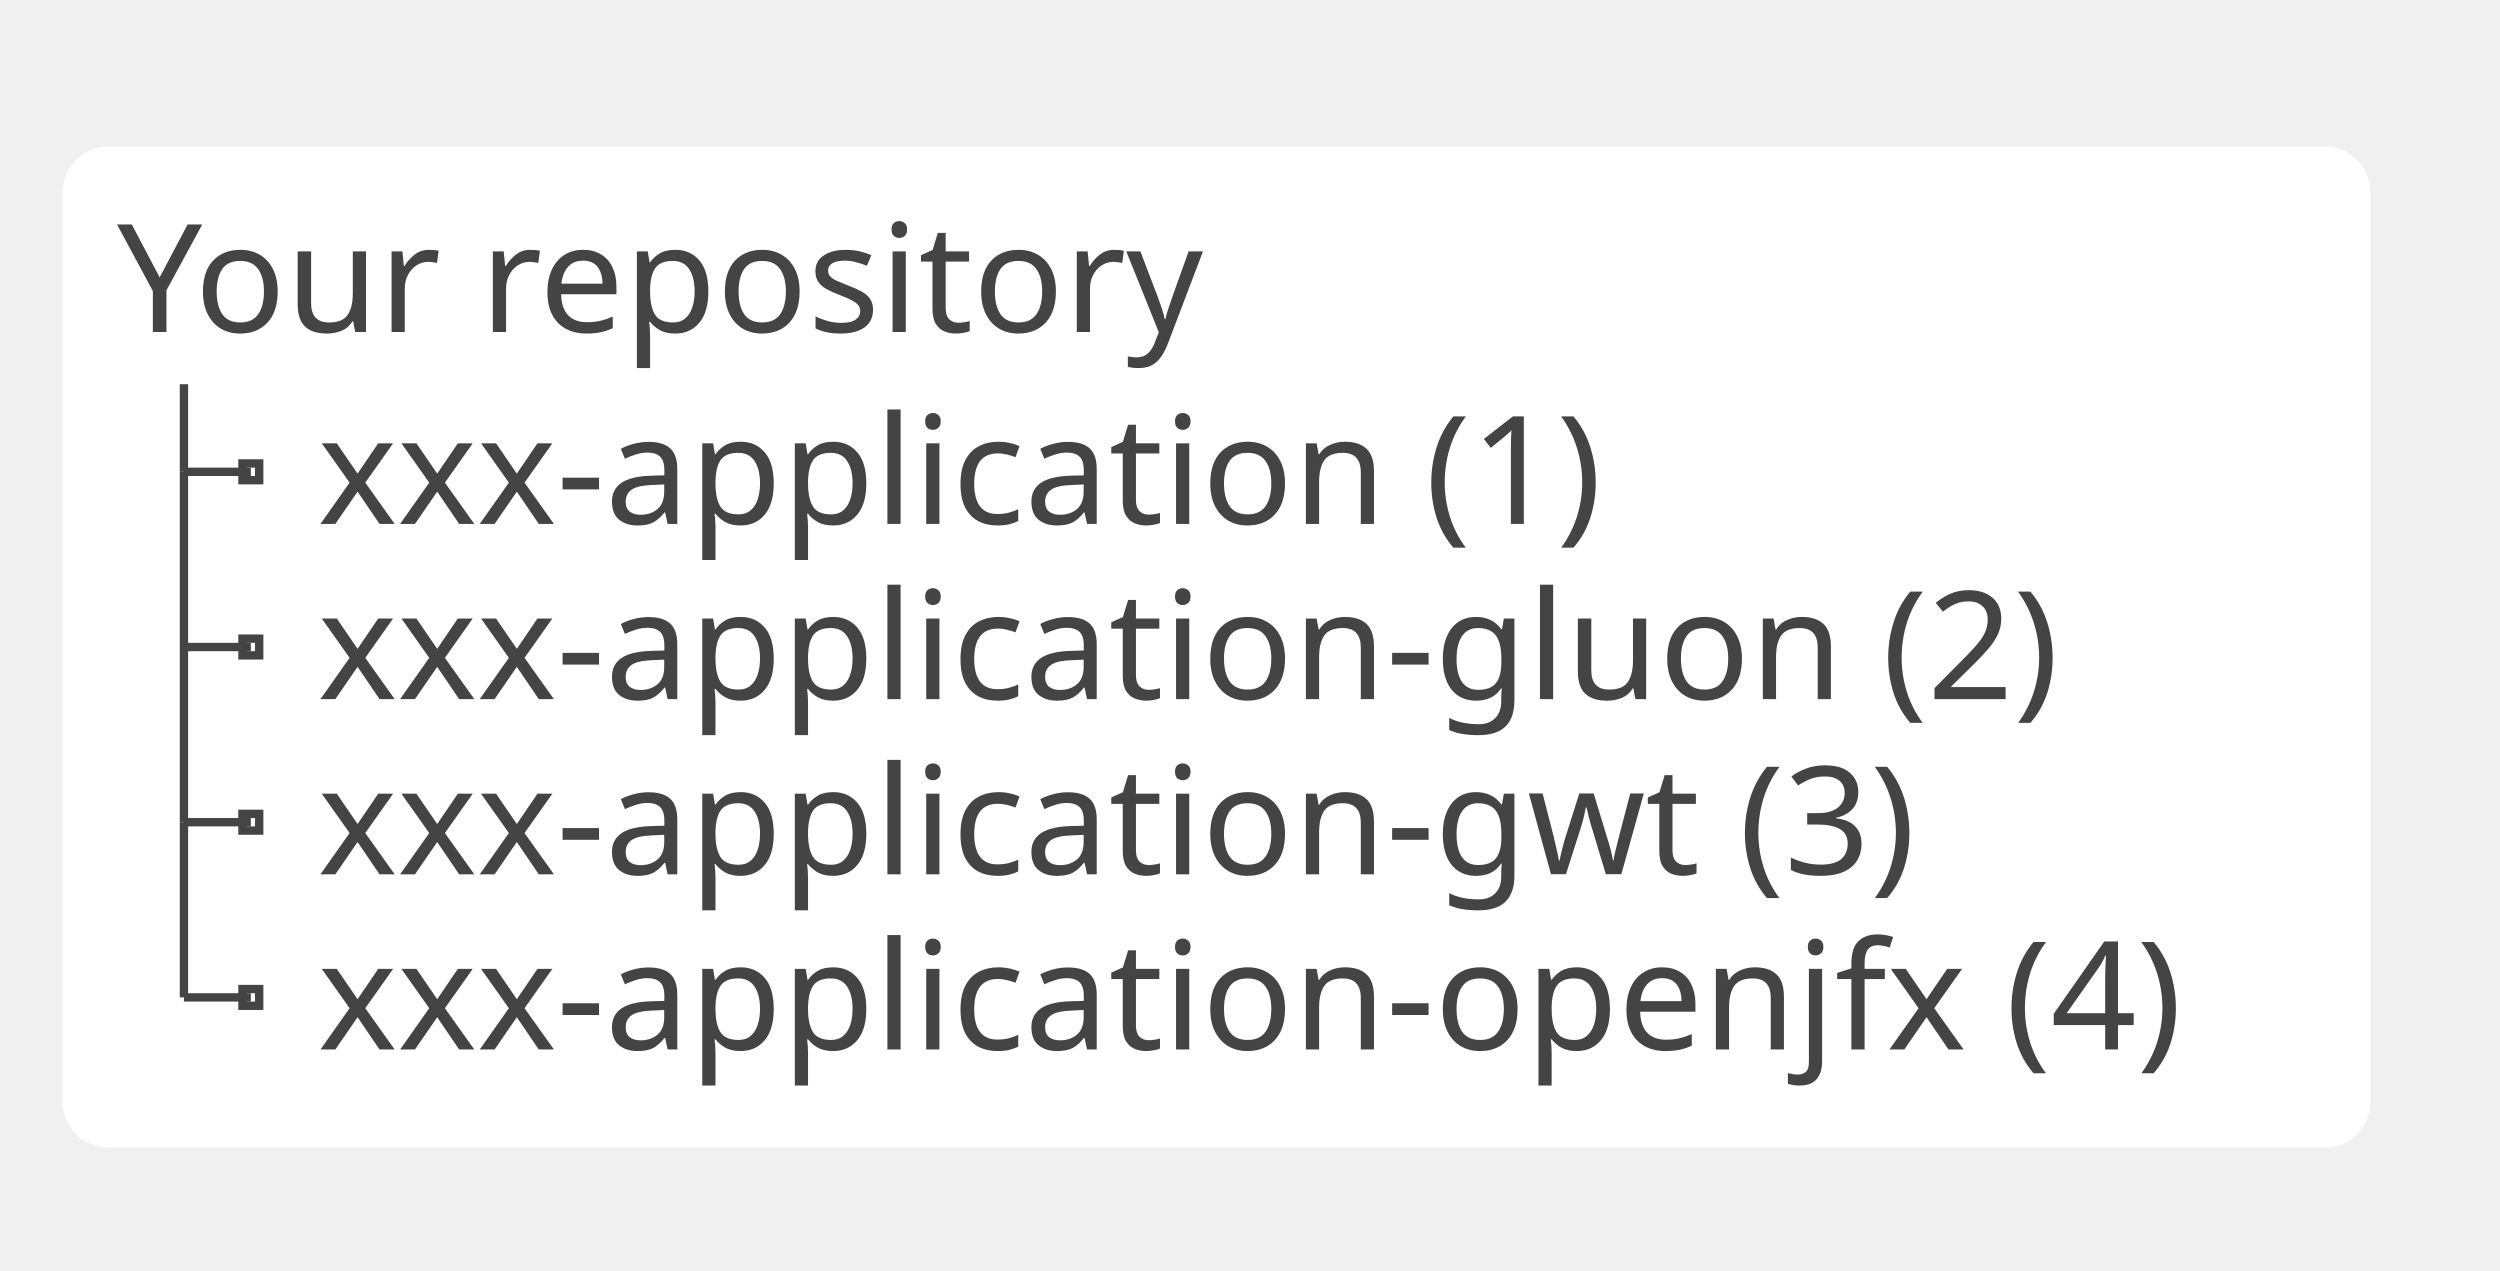
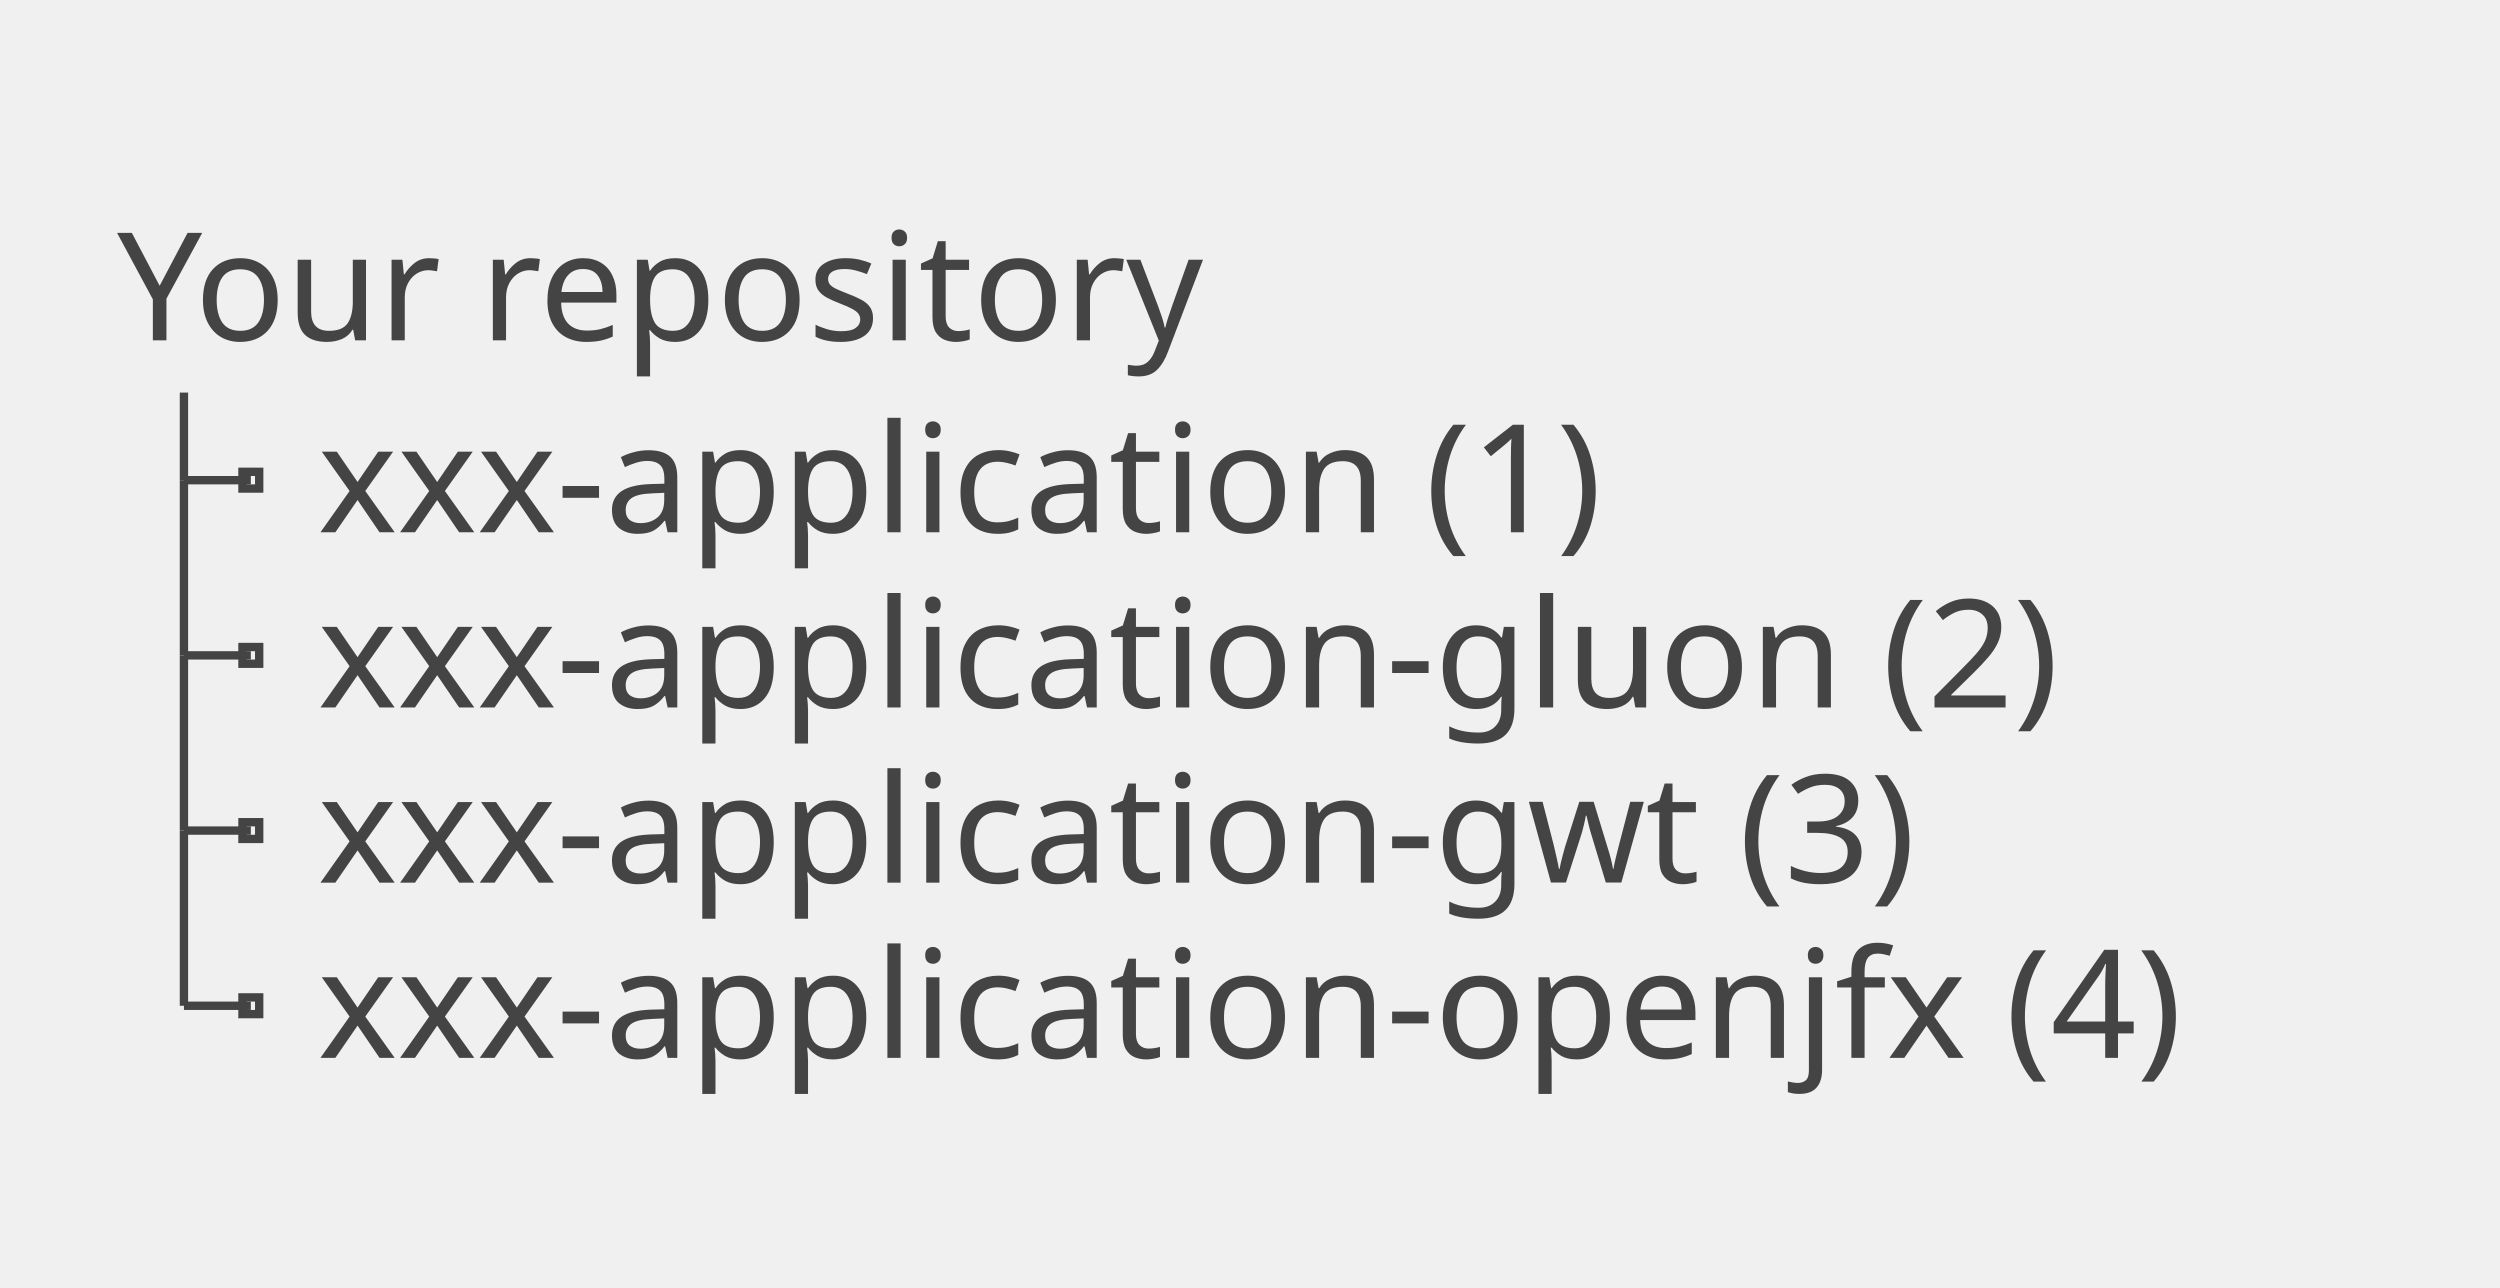
- <svg xmlns="http://www.w3.org/2000/svg" contentScriptType="application/ecmascript" contentStyleType="text/css" height="152px" preserveAspectRatio="none" style="width:299px;height:152px;background:#FFFFFF;" version="1.1" viewBox="0 0 299 152" width="299px" zoomAndPan="magnify">
+ <svg xmlns="http://www.w3.org/2000/svg" contentStyleType="text/css" height="154px" preserveAspectRatio="none" style="width:299px;height:154px;background:#FFFFFF;" version="1.1" viewBox="0 0 299 154" width="299px" zoomAndPan="magnify">
  <defs />
  <g>
-     <rect fill="#FFFFFF" height="118.766" rx="5" ry="5" style="stroke:#FFFFFF;stroke-width:1.0;" width="275" x="8" y="18" />
-     <text fill="#444444" font-family="sans-serif" font-size="18" lengthAdjust="spacing" textLength="139" x="14" y="39.708">Your repository</text>
-     <text fill="#444444" font-family="sans-serif" font-size="18" lengthAdjust="spacing" textLength="166" x="38" y="62.661">xxx-application (1)</text>
-     <text fill="#444444" font-family="sans-serif" font-size="18" lengthAdjust="spacing" textLength="222" x="38" y="83.614">xxx-application-gluon (2)</text>
-     <text fill="#444444" font-family="sans-serif" font-size="18" lengthAdjust="spacing" textLength="207" x="38" y="104.567">xxx-application-gwt (3)</text>
-     <text fill="#444444" font-family="sans-serif" font-size="18" lengthAdjust="spacing" textLength="239" x="38" y="125.52">xxx-application-openjfx (4)</text>
-     <rect fill="none" height="2" style="stroke:#444444;stroke-width:1.0;" width="2" x="29" y="55.43" />
-     <line style="stroke:#444444;stroke-width:1.0;" x1="22" x2="30" y1="56.43" y2="56.43" />
-     <line style="stroke:#444444;stroke-width:1.0;" x1="22" x2="22" y1="45.953" y2="56.43" />
-     <rect fill="none" height="2" style="stroke:#444444;stroke-width:1.0;" width="2" x="29" y="76.383" />
-     <line style="stroke:#444444;stroke-width:1.0;" x1="22" x2="30" y1="77.383" y2="77.383" />
-     <line style="stroke:#444444;stroke-width:1.0;" x1="22" x2="22" y1="56.43" y2="77.383" />
-     <rect fill="none" height="2" style="stroke:#444444;stroke-width:1.0;" width="2" x="29" y="97.336" />
-     <line style="stroke:#444444;stroke-width:1.0;" x1="22" x2="30" y1="98.336" y2="98.336" />
-     <line style="stroke:#444444;stroke-width:1.0;" x1="22" x2="22" y1="77.383" y2="98.336" />
-     <rect fill="none" height="2" style="stroke:#444444;stroke-width:1.0;" width="2" x="29" y="118.289" />
-     <line style="stroke:#444444;stroke-width:1.0;" x1="22" x2="30" y1="119.289" y2="119.289" />
-     <line style="stroke:#444444;stroke-width:1.0;" x1="22" x2="22" y1="98.336" y2="119.289" />
+     <rect height="120.766" rx="7.5" ry="7.5" style="stroke:#00000000;stroke-width:1.0;fill:none;" width="275" x="8" y="18" />
+     <text fill="#444444" font-family="sans-serif" font-size="18" lengthAdjust="spacing" textLength="139" x="14" y="40.708">Your repository</text>
+     <text fill="#444444" font-family="sans-serif" font-size="18" lengthAdjust="spacing" textLength="166" x="38" y="63.661">xxx-application (1)</text>
+     <text fill="#444444" font-family="sans-serif" font-size="18" lengthAdjust="spacing" textLength="222" x="38" y="84.614">xxx-application-gluon (2)</text>
+     <text fill="#444444" font-family="sans-serif" font-size="18" lengthAdjust="spacing" textLength="207" x="38" y="105.567">xxx-application-gwt (3)</text>
+     <text fill="#444444" font-family="sans-serif" font-size="18" lengthAdjust="spacing" textLength="239" x="38" y="126.52">xxx-application-openjfx (4)</text>
+     <rect fill="none" height="2" style="stroke:#444444;stroke-width:1.0;" width="2" x="29" y="56.43" />
+     <line style="stroke:#444444;stroke-width:1.0;" x1="22" x2="30" y1="57.43" y2="57.43" />
+     <line style="stroke:#444444;stroke-width:1.0;" x1="22" x2="22" y1="46.953" y2="57.43" />
+     <rect fill="none" height="2" style="stroke:#444444;stroke-width:1.0;" width="2" x="29" y="77.383" />
+     <line style="stroke:#444444;stroke-width:1.0;" x1="22" x2="30" y1="78.383" y2="78.383" />
+     <line style="stroke:#444444;stroke-width:1.0;" x1="22" x2="22" y1="57.43" y2="78.383" />
+     <rect fill="none" height="2" style="stroke:#444444;stroke-width:1.0;" width="2" x="29" y="98.336" />
+     <line style="stroke:#444444;stroke-width:1.0;" x1="22" x2="30" y1="99.336" y2="99.336" />
+     <line style="stroke:#444444;stroke-width:1.0;" x1="22" x2="22" y1="78.383" y2="99.336" />
+     <rect fill="none" height="2" style="stroke:#444444;stroke-width:1.0;" width="2" x="29" y="119.289" />
+     <line style="stroke:#444444;stroke-width:1.0;" x1="22" x2="30" y1="120.289" y2="120.289" />
+     <line style="stroke:#444444;stroke-width:1.0;" x1="22" x2="22" y1="99.336" y2="120.289" />
  </g>
</svg>
